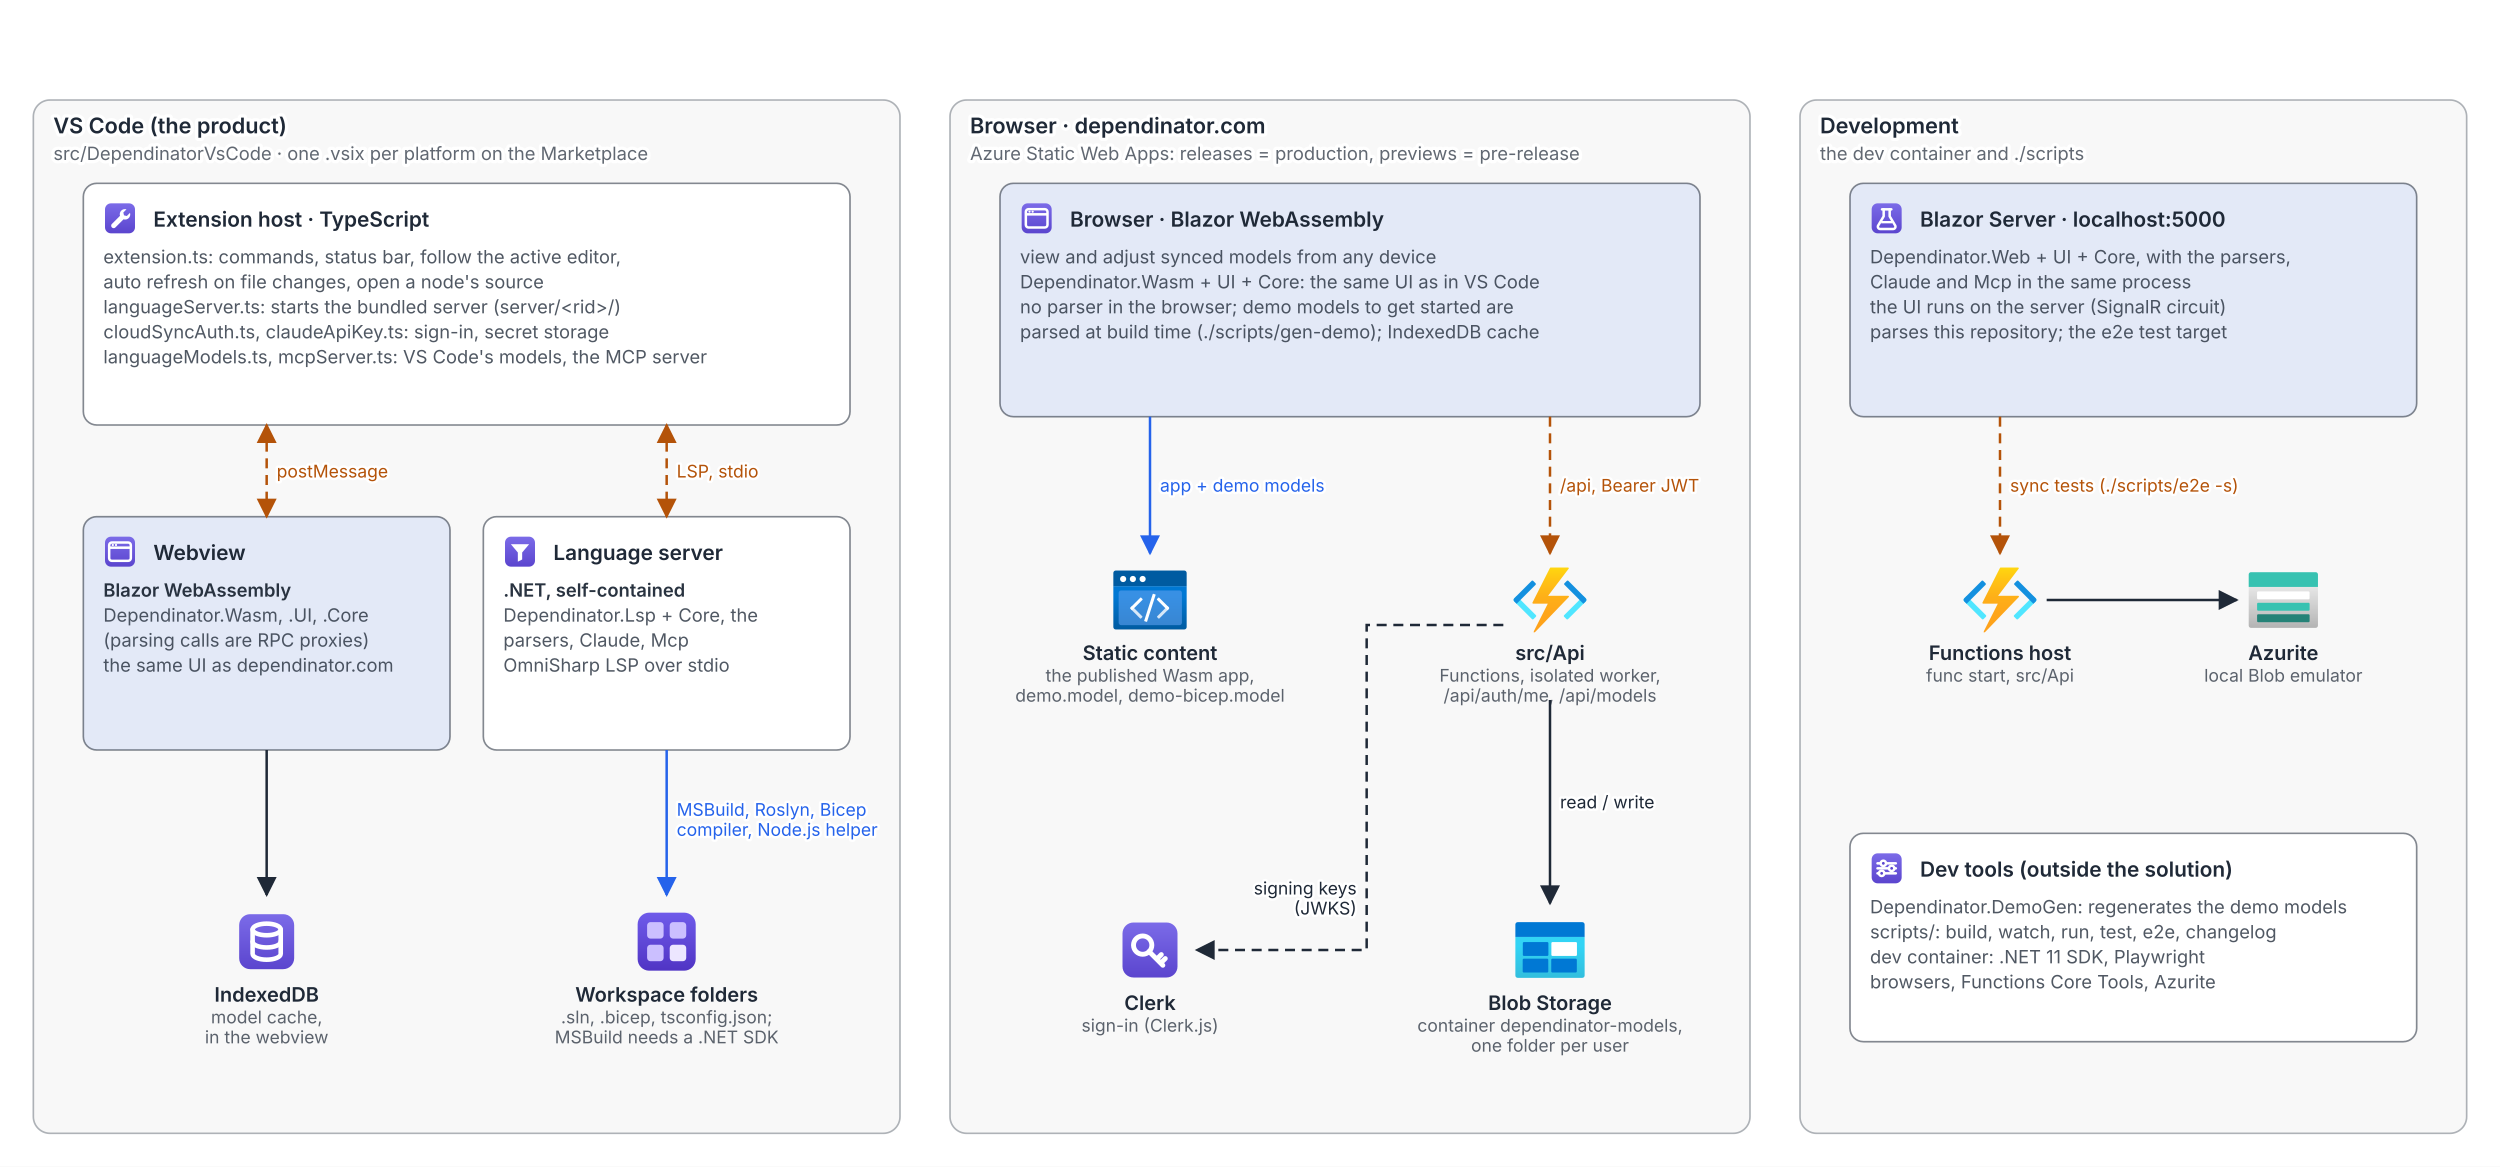
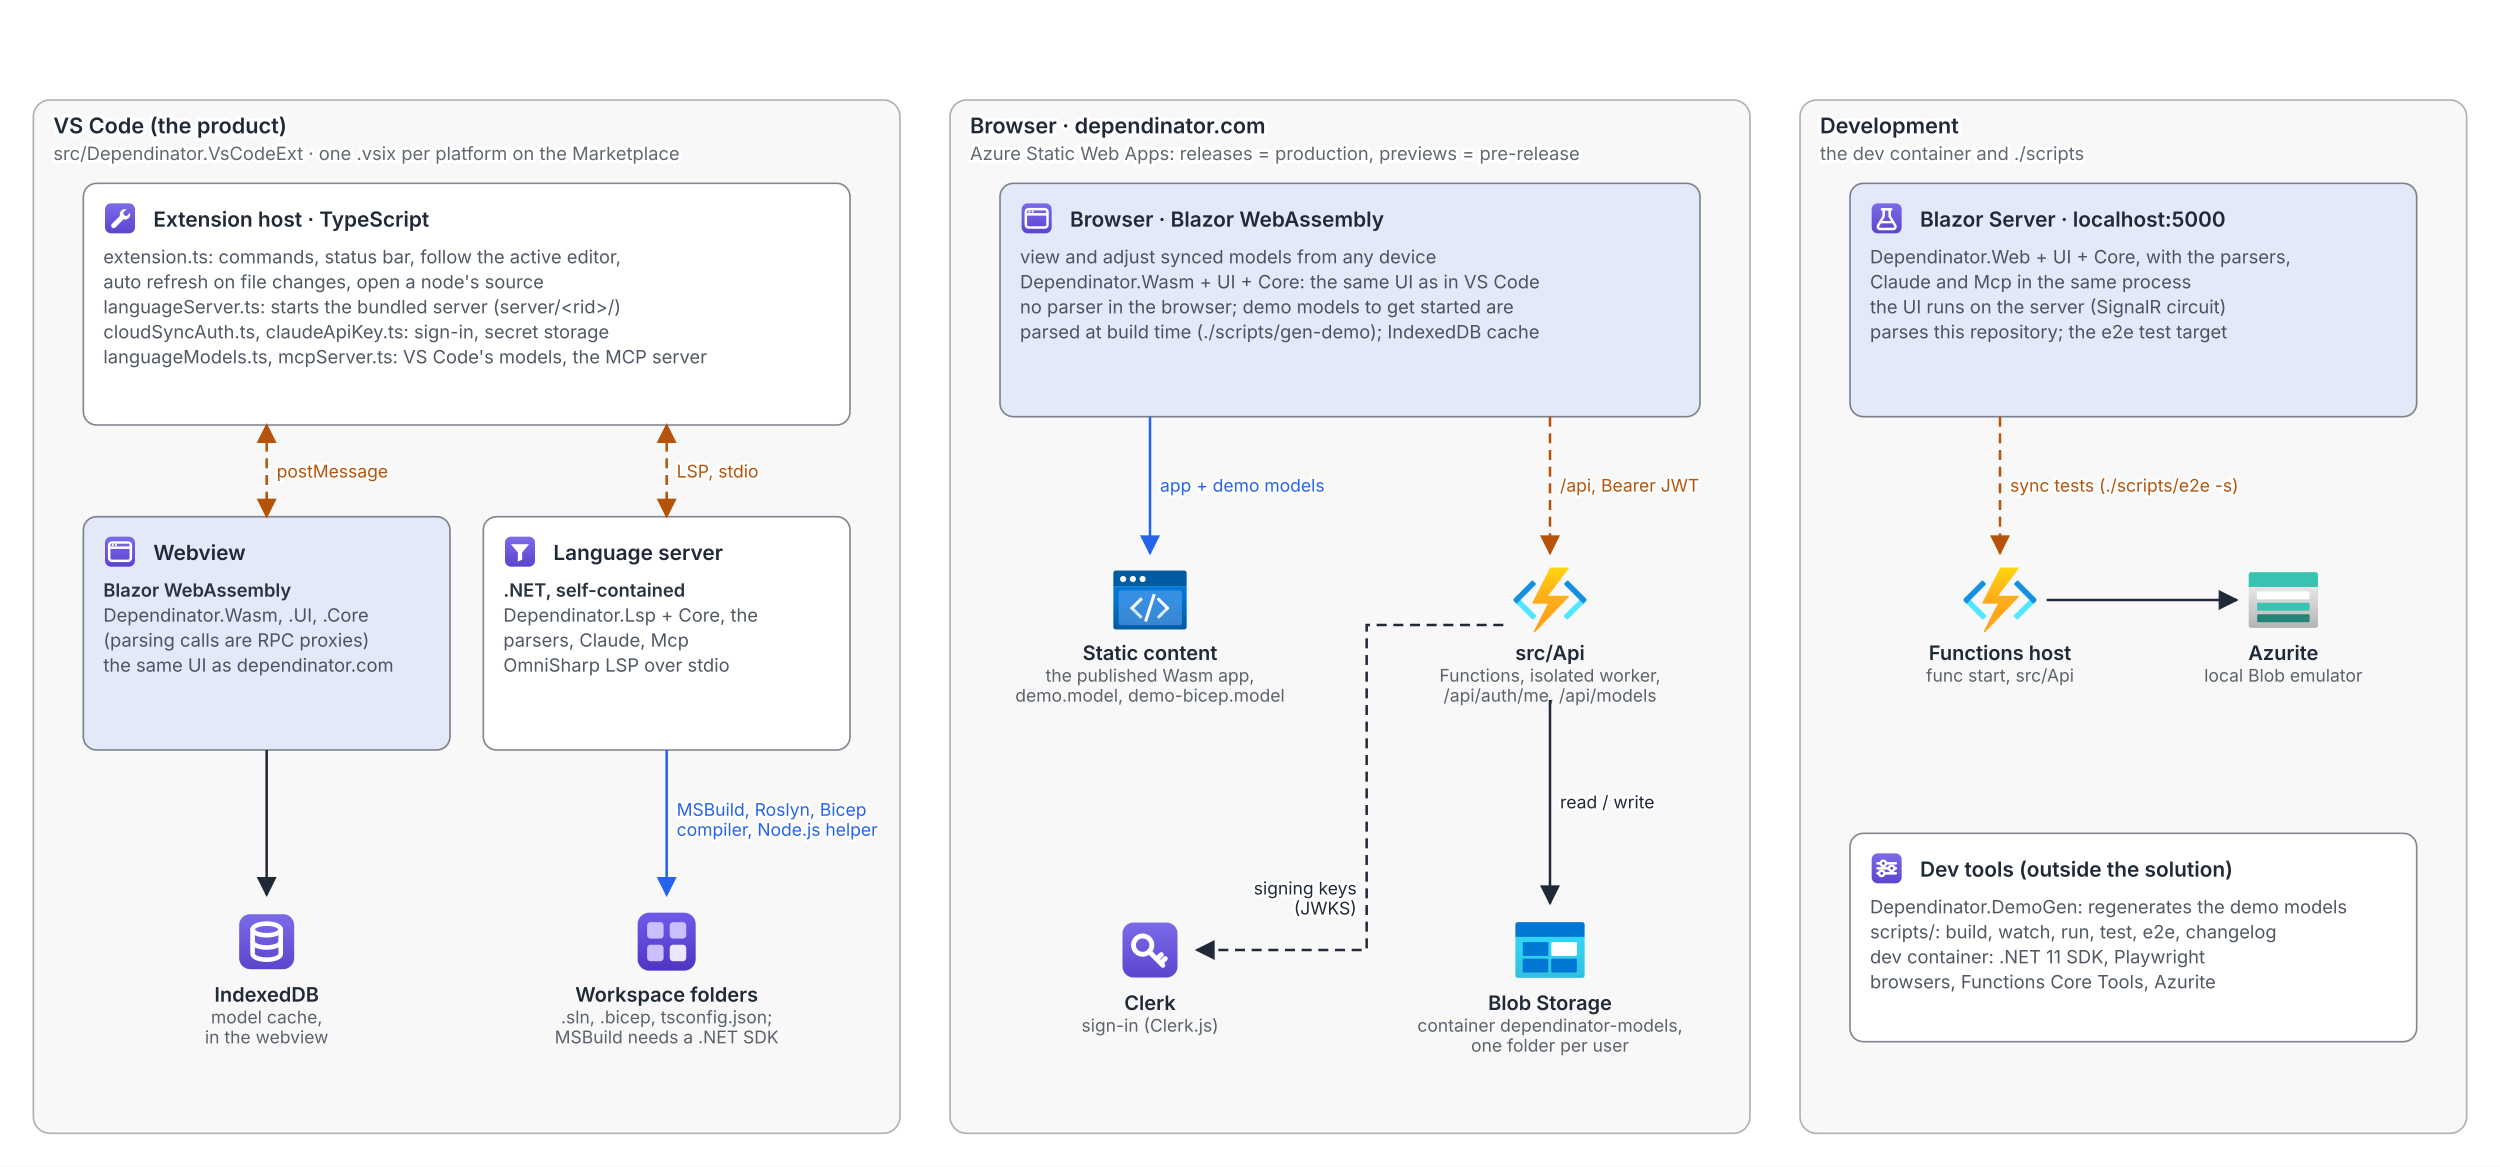
<svg xmlns="http://www.w3.org/2000/svg" viewBox="0 0 1500 700" role="img" aria-label="Hosts view of Dependinator: in VS Code the extension host (TypeScript) opens a webview that runs the Blazor WebAssembly UI and starts a self-contained .NET language server that parses the workspace; dependinator.com serves the same WebAssembly UI from Azure Static Web Apps, with a Functions API over Blob Storage for cloud sync; for development a Blazor Server host runs UI and parsers in one process, with a local Functions host and Azurite." font-family="Segoe UI, Inter, system-ui, sans-serif" style="max-width:100%;height:auto;color:var(--fg,#1f2937)">
  <defs>
    <marker id="arrow" viewBox="0 0 10 10" refX="9" refY="5" markerWidth="8" markerHeight="8" orient="auto-start-reverse">
      <path d="M 0 0 L 10 5 L 0 10 z" fill="currentColor" />
    </marker>
    <marker id="arrow-accent" viewBox="0 0 10 10" refX="9" refY="5" markerWidth="8" markerHeight="8" orient="auto-start-reverse">
      <path d="M 0 0 L 10 5 L 0 10 z" fill="var(--accent, #2563eb)" />
    </marker>
    <marker id="arrow-async" viewBox="0 0 10 10" refX="9" refY="5" markerWidth="8" markerHeight="8" orient="auto-start-reverse">
      <path d="M 0 0 L 10 5 L 0 10 z" fill="var(--accent2, #b45309)" />
    </marker>
    <symbol id="ic-Authentication" viewBox="0 0 24 24">
      <defs>
        <linearGradient id="gradAuthentication" x1="0" y1="0" x2="0" y2="1">
          <stop offset="0" stop-color="#7B6BE8" />
          <stop offset="1" stop-color="#5B45CE" />
        </linearGradient>
      </defs>
      <rect x="3" y="3" width="18" height="18" rx="3.6" fill="url(#gradAuthentication)" />
      <g fill="none" stroke="#fff" stroke-width="1.6" stroke-linecap="round" stroke-linejoin="round">
        <circle cx="9.6" cy="10.4" r="3" />
        <path d="M11.7,12.5 l4.5,4.5" />
        <path d="M14.4,14.8 l1.3,-1.3" />
        <path d="M15.7,16.1 l1.3,-1.3" />
      </g>
    </symbol>
    <symbol id="ic-Azure-Functions" viewBox="0 0 18 18">
      <defs>
        <linearGradient id="Azure-Functions-i1" x1="-175.993" y1="-343.723" x2="-175.993" y2="-359.232" gradientTransform="translate(212.573 370.548) scale(1.156 1.029)" gradientUnits="userSpaceOnUse">
          <stop offset="0" stop-color="#fea11b" />
          <stop offset="0.284" stop-color="#fea51a" />
          <stop offset="0.547" stop-color="#feb018" />
          <stop offset="0.8" stop-color="#ffc314" />
          <stop offset="1" stop-color="#ffd70f" />
        </linearGradient>
      </defs>
      <g>
        <path d="M2.37,7.475H3.2a.267.267,0,0,1,.267.267v6.148a.533.533,0,0,1-.533.533H2.1a0,0,0,0,1,0,0V7.741a.267.267,0,0,1,.267-.267Z" transform="translate(12.507 16.705) rotate(134.919)" fill="#50e6ff" />
        <path d="M2.325,3.6h.833a.267.267,0,0,1,.267.267v6.583a0,0,0,0,1,0,0H2.591a.533.533,0,0,1-.533-.533V3.865A.267.267,0,0,1,2.325,3.6Z" transform="translate(5.759 0.114) rotate(44.919)" fill="#1490df" />
      </g>
      <g>
        <path d="M14.53,7.475h.833a.533.533,0,0,1,.533.533v6.148a.267.267,0,0,1-.267.267H14.8a.267.267,0,0,1-.267-.267V7.475a0,0,0,0,1,0,0Z" transform="translate(12.223 -7.555) rotate(45.081)" fill="#50e6ff" />
        <path d="M15.108,3.6h.833a0,0,0,0,1,0,0v6.583a.267.267,0,0,1-.267.267h-.833a.267.267,0,0,1-.267-.267V4.131a.533.533,0,0,1,.533-.533Z" transform="translate(31.022 1.222) rotate(135.081)" fill="#1490df" />
      </g>
      <path d="M8.459,9.9H4.87a.193.193,0,0,1-.2-.181.166.166,0,0,1,.018-.075L8.991,1.13a.206.206,0,0,1,.186-.106h4.245a.193.193,0,0,1,.2.181.165.165,0,0,1-.035.1L8.534,7.966h4.928a.193.193,0,0,1,.2.181.176.176,0,0,1-.052.122L5.421,16.788c-.077.046-.624.5-.356-.189h0Z" fill="url(#Azure-Functions-i1)" />
    </symbol>
    <symbol id="ic-Blob-Storage" viewBox="0 0 18 18">
      <defs>
        <linearGradient id="Blob-Storage-i1" x1="9" y1="15.834" x2="9" y2="5.788" gradientUnits="userSpaceOnUse">
          <stop offset="0" stop-color="#32bedd" />
          <stop offset="0.775" stop-color="#32d4f5" />
        </linearGradient>
      </defs>
      <g>
        <g>
          <path d="M.5,5.788h17a0,0,0,0,1,0,0v9.478a.568.568,0,0,1-.568.568H1.068A.568.568,0,0,1,.5,15.266V5.788A0,0,0,0,1,.5,5.788Z" fill="url(#Blob-Storage-i1)" />
          <path d="M1.071,2.166H16.929a.568.568,0,0,1,.568.568V5.788a0,0,0,0,1,0,0H.5a0,0,0,0,1,0,0V2.734A.568.568,0,0,1,1.071,2.166Z" fill="#0078d4" />
          <rect x="2.328" y="7.049" width="6.281" height="3.408" rx="0.283" fill="#0078d4" />
          <rect x="9.336" y="7.049" width="6.281" height="3.408" rx="0.283" fill="#fff" />
          <rect x="2.296" y="11.128" width="6.281" height="3.408" rx="0.283" fill="#0078d4" />
          <rect x="9.304" y="11.128" width="6.281" height="3.408" rx="0.283" fill="#0078d4" />
        </g>
      </g>
    </symbol>
    <symbol id="ic-Configuration" viewBox="0 0 24 24">
      <defs>
        <linearGradient id="gradConfiguration" x1="0" y1="0" x2="0" y2="1">
          <stop offset="0" stop-color="#7B6BE8" />
          <stop offset="1" stop-color="#5B45CE" />
        </linearGradient>
      </defs>
      <rect x="3" y="3" width="18" height="18" rx="3.6" fill="url(#gradConfiguration)" />
      <g stroke="#fff" stroke-width="1.5" stroke-linecap="round">
        <line x1="6.5" y1="9" x2="17.5" y2="9" />
        <line x1="6.5" y1="12" x2="17.5" y2="12" />
        <line x1="6.5" y1="15" x2="17.5" y2="15" />
      </g>
      <g fill="#5B45CE" stroke="#fff" stroke-width="1.5">
        <circle cx="10" cy="9" r="1.6" />
        <circle cx="15" cy="12" r="1.6" />
        <circle cx="9" cy="15" r="1.6" />
      </g>
    </symbol>
    <symbol id="ic-Database" viewBox="0 0 24 24">
      <defs>
        <linearGradient id="gradDatabase" x1="0" y1="0" x2="0" y2="1">
          <stop offset="0" stop-color="#7B6BE8" />
          <stop offset="1" stop-color="#5B45CE" />
        </linearGradient>
      </defs>
      <rect x="3" y="3" width="18" height="18" rx="3.6" fill="url(#gradDatabase)" />
      <g fill="none" stroke="#fff" stroke-width="1.5" stroke-linecap="round" stroke-linejoin="round">
        <ellipse cx="12" cy="8" rx="4.6" ry="1.9" />
        <path d="M7.4,8 v8 c0,1.05 2.06,1.9 4.6,1.9 s4.6,-0.85 4.6,-1.9 v-8" />
        <path d="M7.4,12 c0,1.05 2.06,1.9 4.6,1.9 s4.6,-0.85 4.6,-1.9" />
      </g>
    </symbol>
    <symbol id="ic-Parsing" viewBox="0 0 24 24">
      <defs>
        <linearGradient id="gradParsing" x1="0" y1="0" x2="0" y2="1">
          <stop offset="0" stop-color="#7B6BE8" />
          <stop offset="1" stop-color="#5B45CE" />
        </linearGradient>
      </defs>
      <rect x="3" y="3" width="18" height="18" rx="3.6" fill="url(#gradParsing)" />
      <path d="M6.5,7.5 h11 l-4.2,5 v4.2 l-2.6,1.3 v-5.5 z" fill="#fff" />
    </symbol>
    <symbol id="ic-Solution" viewBox="0 0 24 24">
      <defs>
        <linearGradient id="gradSolution" x1="0" y1="0" x2="0" y2="1">
          <stop offset="0" stop-color="#6F5BEA" />
          <stop offset="1" stop-color="#5034C4" />
        </linearGradient>
      </defs>
      <rect x="2.5" y="2.5" width="19" height="19" rx="3.8" fill="url(#gradSolution)" />
      <rect x="5.6" y="5.6" width="5.4" height="5.4" rx="1.1" fill="#CBBFFF" />
      <rect x="13" y="5.6" width="5.4" height="5.4" rx="1.1" fill="#CBBFFF" />
      <rect x="5.6" y="13" width="5.4" height="5.4" rx="1.1" fill="#CBBFFF" />
      <rect x="13" y="13" width="5.4" height="5.4" rx="1.1" fill="#ECE6FF" />
    </symbol>
    <symbol id="ic-Static-Web-Apps" viewBox="0 0 18 18">
      <defs>
        <linearGradient id="Static-Web-Apps-i1" x1="9" y1="16.236" x2="9" y2="5.599" gradientUnits="userSpaceOnUse">
          <stop offset="0" stop-color="#005ba1" />
          <stop offset="0.775" stop-color="#0078d4" />
        </linearGradient>
      </defs>
      <g>
        <path d="M0,5.6H18a0,0,0,0,1,0,0V15.635a.6.6,0,0,1-.6.6H.6a.6.6,0,0,1-.6-.6V5.6A0,0,0,0,1,0,5.6Z" fill="url(#Static-Web-Apps-i1)" />
        <rect x="1.309" y="6.657" width="15.527" height="8.514" rx="0.6" fill="#5ea0ef" opacity="0.6" />
        <path d="M.6,1.764H17.4a.6.6,0,0,1,.6.6V5.6a0,0,0,0,1,0,0H0a0,0,0,0,1,0,0V2.365A.6.6,0,0,1,.6,1.764Z" fill="#005ba1" />
        <path d="M7.109,13.217l-.321.32a.144.144,0,0,1-.205,0L4.258,11.205a.29.29,0,0,1,0-.41l.321-.32L7.11,13.012A.145.145,0,0,1,7.109,13.217Zm3.653,0,.321.32a.144.144,0,0,0,.205,0l2.325-2.332a.29.29,0,0,0,0-.41l-.322-.32-2.53,2.537A.145.145,0,0,0,10.762,13.217Z" fill="#fff" opacity="0.8" />
        <path d="M6.831,8.433l.32.321a.144.144,0,0,1,0,.205L4.576,11.527l-.32-.322a.289.289,0,0,1,0-.41l2.37-2.363A.145.145,0,0,1,6.831,8.433Zm4.207,0-.32.321a.144.144,0,0,0,0,.205l2.575,2.568.32-.321a.292.292,0,0,0,0-.411l-2.37-2.362A.144.144,0,0,0,11.038,8.434Z" fill="#fff" />
        <path d="M8.159,14.363,7.646,14.2a.105.105,0,0,1-.067-.131L9.669,7.54a.1.1,0,0,1,.13-.067l.513.164a.1.1,0,0,1,.067.13L8.289,14.3A.1.1,0,0,1,8.159,14.363Z" fill="#fff" />
        <path d="M3.166,3.847a.76.76,0,1,1-.76-.76A.76.76,0,0,1,3.166,3.847ZM4.8,3.087a.76.76,0,1,0,.76.76A.76.76,0,0,0,4.8,3.087Zm2.393,0a.76.76,0,1,0,.76.76A.76.76,0,0,0,7.191,3.087Z" fill="#fff" />
      </g>
    </symbol>
    <symbol id="ic-Storage-Account" viewBox="0 0 18 18">
      <defs>
        <linearGradient id="Storage-Account-i1" x1="9" y1="15.83" x2="9" y2="5.79" gradientUnits="userSpaceOnUse">
          <stop offset="0" stop-color="#b3b3b3" />
          <stop offset="0.26" stop-color="#c1c1c1" />
          <stop offset="1" stop-color="#e6e6e6" />
        </linearGradient>
      </defs>
      <path d="M.5,5.79h17a0,0,0,0,1,0,0v9.48a.57.57,0,0,1-.57.57H1.07a.57.57,0,0,1-.57-.57V5.79A0,0,0,0,1,.5,5.79Z" fill="url(#Storage-Account-i1)" />
      <path d="M1.07,2.17H16.93a.57.57,0,0,1,.57.57V5.79a0,0,0,0,1,0,0H.5a0,0,0,0,1,0,0V2.73A.57.57,0,0,1,1.07,2.17Z" fill="#37c2b1" />
      <path d="M2.81,6.89H15.18a.27.27,0,0,1,.26.27v1.4a.27.27,0,0,1-.26.27H2.81a.27.27,0,0,1-.26-.27V7.16A.27.27,0,0,1,2.81,6.89Z" fill="#fff" />
      <path d="M2.82,9.68H15.19a.27.27,0,0,1,.26.27v1.41a.27.27,0,0,1-.26.27H2.82a.27.27,0,0,1-.26-.27V10A.27.27,0,0,1,2.82,9.68Z" fill="#37c2b1" />
      <path d="M2.82,12.5H15.19a.27.27,0,0,1,.26.27v1.41a.27.27,0,0,1-.26.27H2.82a.27.27,0,0,1-.26-.27V12.77A.27.27,0,0,1,2.82,12.5Z" fill="#258277" />
    </symbol>
    <symbol id="ic-Testing" viewBox="0 0 24 24">
      <defs>
        <linearGradient id="gradTesting" x1="0" y1="0" x2="0" y2="1">
          <stop offset="0" stop-color="#7B6BE8" />
          <stop offset="1" stop-color="#5B45CE" />
        </linearGradient>
      </defs>
      <rect x="3" y="3" width="18" height="18" rx="3.6" fill="url(#gradTesting)" />
      <g fill="none" stroke="#fff" stroke-width="1.5" stroke-linecap="round" stroke-linejoin="round">
        <path d="M10.2,6.6 v4.2 l-3.3,5.5 a1.4,1.4 0 0 0 1.2,2.1 h7.8 a1.4,1.4 0 0 0 1.2,-2.1 l-3.3,-5.5 v-4.2" />
        <line x1="9.2" y1="6.6" x2="14.8" y2="6.6" />
      </g>
      <path d="M8.7,14.3 h6.6" fill="none" stroke="#fff" stroke-width="1.4" />
    </symbol>
    <symbol id="ic-Utility" viewBox="0 0 24 24">
      <defs>
        <linearGradient id="gradUtility" x1="0" y1="0" x2="0" y2="1">
          <stop offset="0" stop-color="#7B6BE8" />
          <stop offset="1" stop-color="#5B45CE" />
        </linearGradient>
      </defs>
      <rect x="3" y="3" width="18" height="18" rx="3.6" fill="url(#gradUtility)" />
      <path d="M15.9,6.6 a3.1,3.1 0 0 0 -3.9,3.9 l-4.7,4.7 a1.5,1.5 0 1 0 2.1,2.1 l4.7,-4.7 a3.1,3.1 0 0 0 3.9,-3.9 l-1.9,1.9 -1.7,-0.4 -0.4,-1.7 z" fill="#fff" />
    </symbol>
    <symbol id="ic-View" viewBox="0 0 24 24">
      <defs>
        <linearGradient id="gradView" x1="0" y1="0" x2="0" y2="1">
          <stop offset="0" stop-color="#7B6BE8" />
          <stop offset="1" stop-color="#5B45CE" />
        </linearGradient>
      </defs>
      <rect x="3" y="3" width="18" height="18" rx="3.6" fill="url(#gradView)" />
      <g fill="none" stroke="#fff" stroke-width="1.5" stroke-linejoin="round">
        <rect x="5.5" y="6.5" width="13" height="11" rx="1.6" />
        <line x1="5.5" y1="9.6" x2="18.5" y2="9.6" />
      </g>
      <g fill="#fff">
        <circle cx="7.7" cy="8" r="0.65" />
        <circle cx="9.6" cy="8" r="0.65" />
      </g>
    </symbol>
  </defs>
  <rect width="1500" height="700" fill="var(--bg, #ffffff)" />
  <rect x="20" y="60" width="520" height="620" rx="10" fill="currentColor" fill-opacity="0.035" stroke="currentColor" stroke-opacity="0.35" />
  <rect x="50" y="110" width="460" height="145" rx="8" fill="var(--bg, #ffffff)" stroke="currentColor" stroke-opacity="0.55" />
  <use href="#ic-Utility" x="60" y="119" width="24" height="24" />
  <text x="92" y="136" font-size="12.5" font-weight="600" fill="currentColor">Extension host · TypeScript</text>
  <text x="62" y="158" font-size="11" fill="currentColor" fill-opacity="0.78">extension.ts: commands, status bar, follow the active editor,</text>
  <text x="62" y="173" font-size="11" fill="currentColor" fill-opacity="0.78">    auto refresh on file changes, open a node's source</text>
  <text x="62" y="188" font-size="11" fill="currentColor" fill-opacity="0.78">languageServer.ts: starts the bundled server (server/&lt;rid&gt;/)</text>
  <text x="62" y="203" font-size="11" fill="currentColor" fill-opacity="0.78">cloudSyncAuth.ts, claudeApiKey.ts: sign-in, secret storage</text>
  <text x="62" y="218" font-size="11" fill="currentColor" fill-opacity="0.78">languageModels.ts, mcpServer.ts: VS Code's models, the MCP server</text>
  <rect x="50" y="310" width="220" height="140" rx="8" fill="var(--accent, #2563eb)" fill-opacity="0.10" stroke="currentColor" stroke-opacity="0.55" />
  <use href="#ic-View" x="60" y="319" width="24" height="24" />
  <text x="92" y="336" font-size="12.5" font-weight="600" fill="currentColor">Webview</text>
  <text x="62" y="358" font-size="11" font-weight="600" fill="currentColor" fill-opacity="0.95">Blazor WebAssembly</text>
  <text x="62" y="373" font-size="11" fill="currentColor" fill-opacity="0.78">Dependinator.Wasm, .UI, .Core</text>
  <text x="62" y="388" font-size="11" fill="currentColor" fill-opacity="0.78">(parsing calls are RPC proxies)</text>
  <text x="62" y="403" font-size="11" fill="currentColor" fill-opacity="0.78">the same UI as dependinator.com</text>
  <rect x="290" y="310" width="220" height="140" rx="8" fill="var(--bg, #ffffff)" stroke="currentColor" stroke-opacity="0.55" />
  <use href="#ic-Parsing" x="300" y="319" width="24" height="24" />
  <text x="332" y="336" font-size="12.5" font-weight="600" fill="currentColor">Language server</text>
  <text x="302" y="358" font-size="11" font-weight="600" fill="currentColor" fill-opacity="0.95">.NET, self-contained</text>
  <text x="302" y="373" font-size="11" fill="currentColor" fill-opacity="0.78">Dependinator.Lsp + Core, the</text>
  <text x="302" y="388" font-size="11" fill="currentColor" fill-opacity="0.78">parsers, Claude, Mcp</text>
  <text x="302" y="403" font-size="11" fill="currentColor" fill-opacity="0.78">OmniSharp LSP over stdio</text>
  <use href="#ic-Database" x="138.0" y="543.0" width="44" height="44" />
  <text x="160" y="601.0" font-size="12" font-weight="600" text-anchor="middle" fill="currentColor">IndexedDB</text>
  <text x="160" y="614.0" font-size="10.5" text-anchor="middle" fill="currentColor" fill-opacity="0.72">model cache,</text>
  <text x="160" y="626.0" font-size="10.5" text-anchor="middle" fill="currentColor" fill-opacity="0.72">in the webview</text>
  <use href="#ic-Solution" x="378.0" y="543.0" width="44" height="44" />
  <text x="400" y="601.0" font-size="12" font-weight="600" text-anchor="middle" fill="currentColor">Workspace folders</text>
  <text x="400" y="614.0" font-size="10.5" text-anchor="middle" fill="currentColor" fill-opacity="0.72">.sln, .bicep, tsconfig.json;</text>
  <text x="400" y="626.0" font-size="10.5" text-anchor="middle" fill="currentColor" fill-opacity="0.72">MSBuild needs a .NET SDK</text>
  <path d="M 160.0 255.0 L 160.0 310.0" fill="none" stroke="var(--accent2, #b45309)" stroke-width="1.5" stroke-dasharray="6 4" marker-start="url(#arrow-async)" marker-end="url(#arrow-async)" />
  <text x="166.0" y="286.5" font-size="10.5" text-anchor="start" fill="var(--accent2, #b45309)" style="paint-order:stroke;stroke:var(--bg, #ffffff);stroke-width:3px;stroke-linejoin:round">postMessage</text>
  <path d="M 400.0 255.0 L 400.0 310.0" fill="none" stroke="var(--accent2, #b45309)" stroke-width="1.5" stroke-dasharray="6 4" marker-start="url(#arrow-async)" marker-end="url(#arrow-async)" />
  <text x="406.0" y="286.5" font-size="10.5" text-anchor="start" fill="var(--accent2, #b45309)" style="paint-order:stroke;stroke:var(--bg, #ffffff);stroke-width:3px;stroke-linejoin:round">LSP, stdio</text>
  <path d="M 400.0 450.0 L 400.0 537.0" fill="none" stroke="var(--accent, #2563eb)" stroke-width="1.5" marker-end="url(#arrow-accent)" />
  <text x="406.0" y="489.5" font-size="10.5" text-anchor="start" fill="var(--accent, #2563eb)" style="paint-order:stroke;stroke:var(--bg, #ffffff);stroke-width:3px;stroke-linejoin:round">MSBuild, Roslyn, Bicep</text>
  <text x="406.0" y="501.5" font-size="10.5" text-anchor="start" fill="var(--accent, #2563eb)" style="paint-order:stroke;stroke:var(--bg, #ffffff);stroke-width:3px;stroke-linejoin:round">compiler, Node.js helper</text>
  <path d="M 160.0 450.0 L 160.0 537.0" fill="none" stroke="currentColor" stroke-width="1.5" marker-end="url(#arrow)" />
  <rect x="570" y="60" width="480" height="620" rx="10" fill="currentColor" fill-opacity="0.035" stroke="currentColor" stroke-opacity="0.35" />
  <rect x="600" y="110" width="420" height="140" rx="8" fill="var(--accent, #2563eb)" fill-opacity="0.10" stroke="currentColor" stroke-opacity="0.55" />
  <use href="#ic-View" x="610" y="119" width="24" height="24" />
  <text x="642" y="136" font-size="12.5" font-weight="600" fill="currentColor">Browser · Blazor WebAssembly</text>
  <text x="612" y="158" font-size="11" fill="currentColor" fill-opacity="0.78">view and adjust synced models from any device</text>
  <text x="612" y="173" font-size="11" fill="currentColor" fill-opacity="0.78">Dependinator.Wasm + UI + Core: the same UI as in VS Code</text>
  <text x="612" y="188" font-size="11" fill="currentColor" fill-opacity="0.78">no parser in the browser; demo models to get started are</text>
  <text x="612" y="203" font-size="11" fill="currentColor" fill-opacity="0.78">parsed at build time (./scripts/gen-demo); IndexedDB cache</text>
  <use href="#ic-Static-Web-Apps" x="668.0" y="338.0" width="44" height="44" />
  <text x="690" y="396.0" font-size="12" font-weight="600" text-anchor="middle" fill="currentColor">Static content</text>
  <text x="690" y="409.0" font-size="10.5" text-anchor="middle" fill="currentColor" fill-opacity="0.72">the published Wasm app,</text>
  <text x="690" y="421.0" font-size="10.5" text-anchor="middle" fill="currentColor" fill-opacity="0.72">demo.model, demo-bicep.model</text>
  <use href="#ic-Azure-Functions" x="908.0" y="338.0" width="44" height="44" />
  <text x="930" y="396.0" font-size="12" font-weight="600" text-anchor="middle" fill="currentColor">src/Api</text>
  <text x="930" y="409.0" font-size="10.5" text-anchor="middle" fill="currentColor" fill-opacity="0.72">Functions, isolated worker,</text>
  <text x="930" y="421.0" font-size="10.5" text-anchor="middle" fill="currentColor" fill-opacity="0.72">/api/auth/me, /api/models</text>
  <use href="#ic-Authentication" x="668.0" y="548.0" width="44" height="44" />
  <text x="690" y="606.0" font-size="12" font-weight="600" text-anchor="middle" fill="currentColor">Clerk</text>
  <text x="690" y="619.0" font-size="10.5" text-anchor="middle" fill="currentColor" fill-opacity="0.72">sign-in (Clerk.js)</text>
  <use href="#ic-Blob-Storage" x="908.0" y="548.0" width="44" height="44" />
  <text x="930" y="606.0" font-size="12" font-weight="600" text-anchor="middle" fill="currentColor">Blob Storage</text>
  <text x="930" y="619.0" font-size="10.5" text-anchor="middle" fill="currentColor" fill-opacity="0.72">container dependinator-models,</text>
  <text x="930" y="631.0" font-size="10.5" text-anchor="middle" fill="currentColor" fill-opacity="0.72">one folder per user</text>
  <path d="M 690.0 250.0 L 690.0 332.0" fill="none" stroke="var(--accent, #2563eb)" stroke-width="1.5" marker-end="url(#arrow-accent)" />
  <text x="696.0" y="295.0" font-size="10.5" text-anchor="start" fill="var(--accent, #2563eb)" style="paint-order:stroke;stroke:var(--bg, #ffffff);stroke-width:3px;stroke-linejoin:round">app + demo models</text>
  <path d="M 930.0 250.0 L 930.0 332.0" fill="none" stroke="var(--accent2, #b45309)" stroke-width="1.5" stroke-dasharray="6 4" marker-end="url(#arrow-async)" />
  <text x="936.0" y="295.0" font-size="10.5" text-anchor="start" fill="var(--accent2, #b45309)" style="paint-order:stroke;stroke:var(--bg, #ffffff);stroke-width:3px;stroke-linejoin:round">/api, Bearer JWT</text>
  <path d="M 930.0 420.0 L 930.0 542.0" fill="none" stroke="currentColor" stroke-width="1.5" marker-end="url(#arrow)" />
  <text x="936.0" y="485.0" font-size="10.5" text-anchor="start" fill="currentColor" style="paint-order:stroke;stroke:var(--bg, #ffffff);stroke-width:3px;stroke-linejoin:round">read / write</text>
  <path d="M 902.0 375.0 L 820.0 375.0 L 820.0 570.0 L 718.0 570.0" fill="none" stroke="currentColor" stroke-width="1.5" stroke-dasharray="6 4" marker-end="url(#arrow)" />
  <text x="814.0" y="536.7" font-size="10.5" text-anchor="end" fill="currentColor" style="paint-order:stroke;stroke:var(--bg, #ffffff);stroke-width:3px;stroke-linejoin:round">signing keys</text>
  <text x="814.0" y="548.7" font-size="10.5" text-anchor="end" fill="currentColor" style="paint-order:stroke;stroke:var(--bg, #ffffff);stroke-width:3px;stroke-linejoin:round">(JWKS)</text>
  <rect x="1080" y="60" width="400" height="620" rx="10" fill="currentColor" fill-opacity="0.035" stroke="currentColor" stroke-opacity="0.35" />
  <rect x="1110" y="110" width="340" height="140" rx="8" fill="var(--accent, #2563eb)" fill-opacity="0.10" stroke="currentColor" stroke-opacity="0.55" />
  <use href="#ic-Testing" x="1120" y="119" width="24" height="24" />
  <text x="1152" y="136" font-size="12.5" font-weight="600" fill="currentColor">Blazor Server · localhost:5000</text>
  <text x="1122" y="158" font-size="11" fill="currentColor" fill-opacity="0.78">Dependinator.Web + UI + Core, with the parsers,</text>
  <text x="1122" y="173" font-size="11" fill="currentColor" fill-opacity="0.78">Claude and Mcp in the same process</text>
  <text x="1122" y="188" font-size="11" fill="currentColor" fill-opacity="0.78">the UI runs on the server (SignalR circuit)</text>
  <text x="1122" y="203" font-size="11" fill="currentColor" fill-opacity="0.78">parses this repository; the e2e test target</text>
  <use href="#ic-Azure-Functions" x="1178.0" y="338.0" width="44" height="44" />
  <text x="1200" y="396.0" font-size="12" font-weight="600" text-anchor="middle" fill="currentColor">Functions host</text>
  <text x="1200" y="409.0" font-size="10.5" text-anchor="middle" fill="currentColor" fill-opacity="0.72">func start, src/Api</text>
  <use href="#ic-Storage-Account" x="1348.0" y="338.0" width="44" height="44" />
  <text x="1370" y="396.0" font-size="12" font-weight="600" text-anchor="middle" fill="currentColor">Azurite</text>
  <text x="1370" y="409.0" font-size="10.5" text-anchor="middle" fill="currentColor" fill-opacity="0.72">local Blob emulator</text>
  <rect x="1110" y="500" width="340" height="125" rx="8" fill="var(--bg, #ffffff)" stroke="currentColor" stroke-opacity="0.55" />
  <use href="#ic-Configuration" x="1120" y="509" width="24" height="24" />
  <text x="1152" y="526" font-size="12.5" font-weight="600" fill="currentColor">Dev tools (outside the solution)</text>
  <text x="1122" y="548" font-size="11" fill="currentColor" fill-opacity="0.78">Dependinator.DemoGen: regenerates the demo models</text>
  <text x="1122" y="563" font-size="11" fill="currentColor" fill-opacity="0.78">scripts/: build, watch, run, test, e2e, changelog</text>
  <text x="1122" y="578" font-size="11" fill="currentColor" fill-opacity="0.78">dev container: .NET 11 SDK, Playwright</text>
  <text x="1122" y="593" font-size="11" fill="currentColor" fill-opacity="0.78">browsers, Functions Core Tools, Azurite</text>
  <path d="M 1200.0 250.0 L 1200.0 332.0" fill="none" stroke="var(--accent2, #b45309)" stroke-width="1.5" stroke-dasharray="6 4" marker-end="url(#arrow-async)" />
  <text x="1206.0" y="295.0" font-size="10.5" text-anchor="start" fill="var(--accent2, #b45309)" style="paint-order:stroke;stroke:var(--bg, #ffffff);stroke-width:3px;stroke-linejoin:round">sync tests (./scripts/e2e -s)</text>
  <path d="M 1228.0 360.0 L 1342.0 360.0" fill="none" stroke="currentColor" stroke-width="1.5" marker-end="url(#arrow)" />
  <text x="32" y="80" font-size="13" font-weight="600" fill="currentColor" style="paint-order:stroke;stroke:var(--bg, #ffffff);stroke-width:4px;stroke-linejoin:round">VS Code (the product)</text>
-   <text x="32" y="96" font-size="11" fill="currentColor" fill-opacity="0.7" style="paint-order:stroke;stroke:var(--bg, #ffffff);stroke-width:4px;stroke-linejoin:round">src/DependinatorVsCode · one .vsix per platform on the Marketplace</text>
+   <text x="32" y="96" font-size="11" fill="currentColor" fill-opacity="0.7" style="paint-order:stroke;stroke:var(--bg, #ffffff);stroke-width:4px;stroke-linejoin:round">src/Dependinator.VsCodeExt · one .vsix per platform on the Marketplace</text>
  <text x="582" y="80" font-size="13" font-weight="600" fill="currentColor" style="paint-order:stroke;stroke:var(--bg, #ffffff);stroke-width:4px;stroke-linejoin:round">Browser · dependinator.com</text>
  <text x="582" y="96" font-size="11" fill="currentColor" fill-opacity="0.7" style="paint-order:stroke;stroke:var(--bg, #ffffff);stroke-width:4px;stroke-linejoin:round">Azure Static Web Apps: releases = production, previews = pre-release</text>
  <text x="1092" y="80" font-size="13" font-weight="600" fill="currentColor" style="paint-order:stroke;stroke:var(--bg, #ffffff);stroke-width:4px;stroke-linejoin:round">Development</text>
  <text x="1092" y="96" font-size="11" fill="currentColor" fill-opacity="0.7" style="paint-order:stroke;stroke:var(--bg, #ffffff);stroke-width:4px;stroke-linejoin:round">the dev container and ./scripts</text>
</svg>
